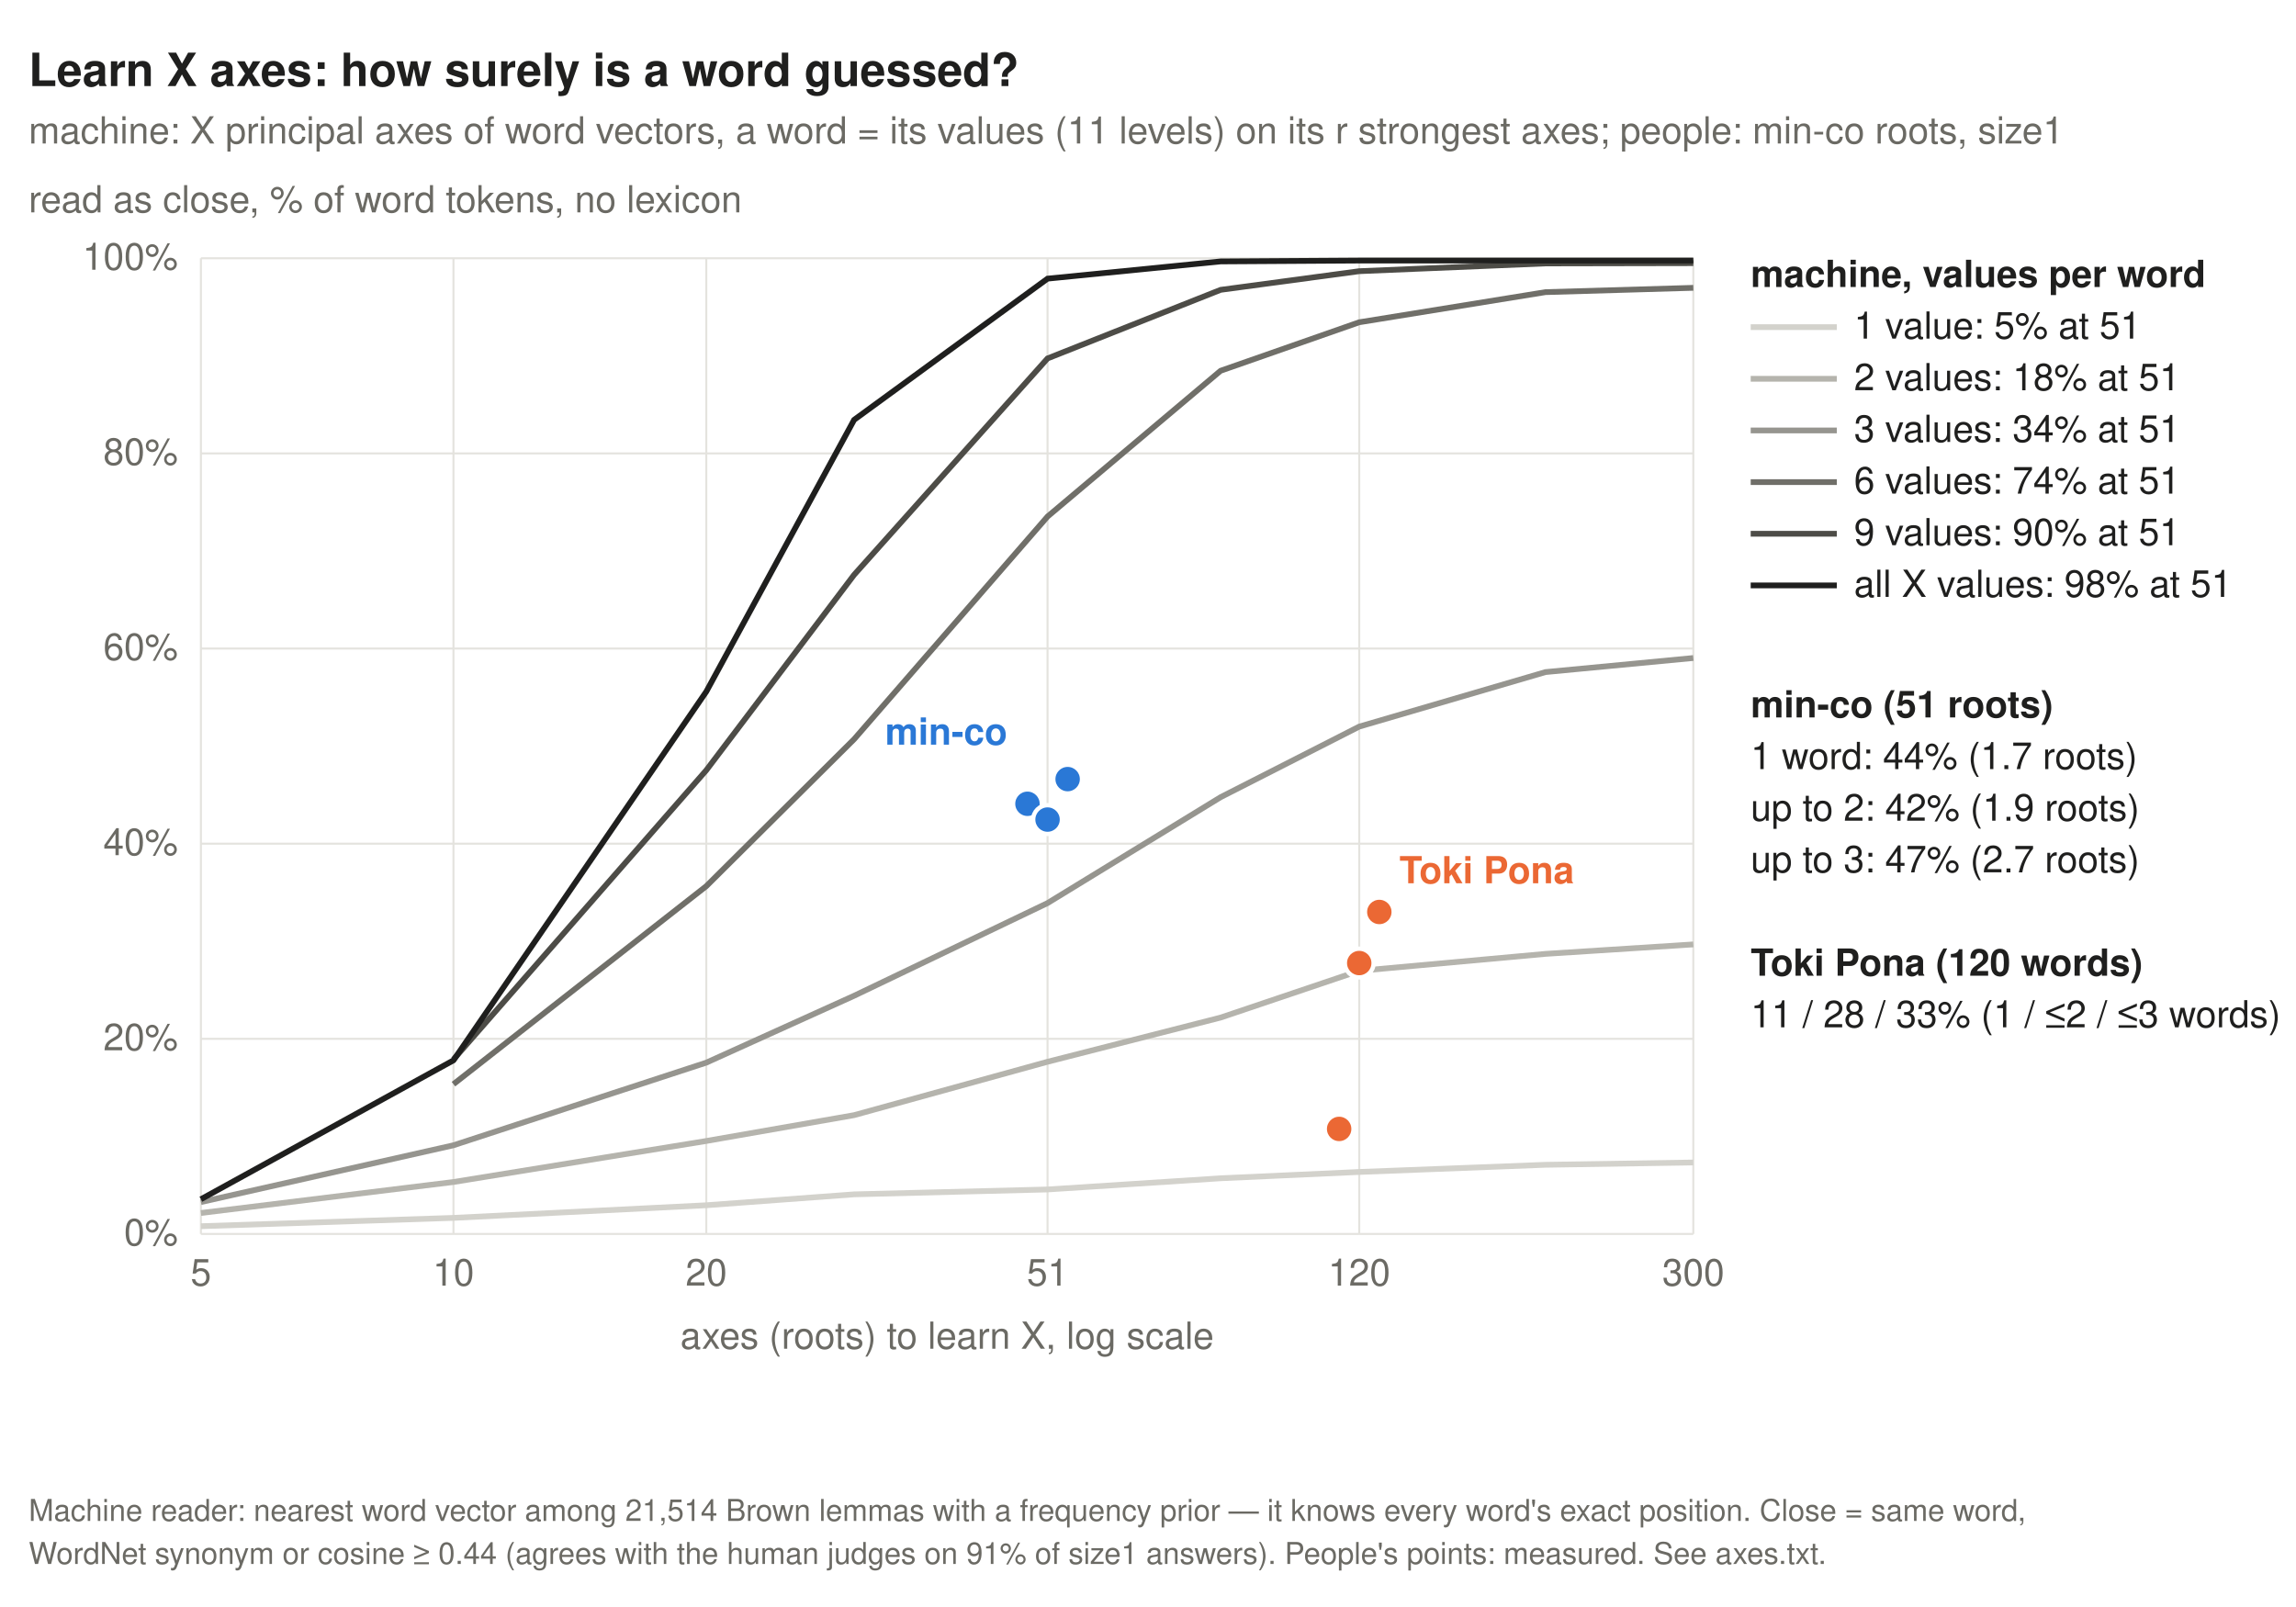
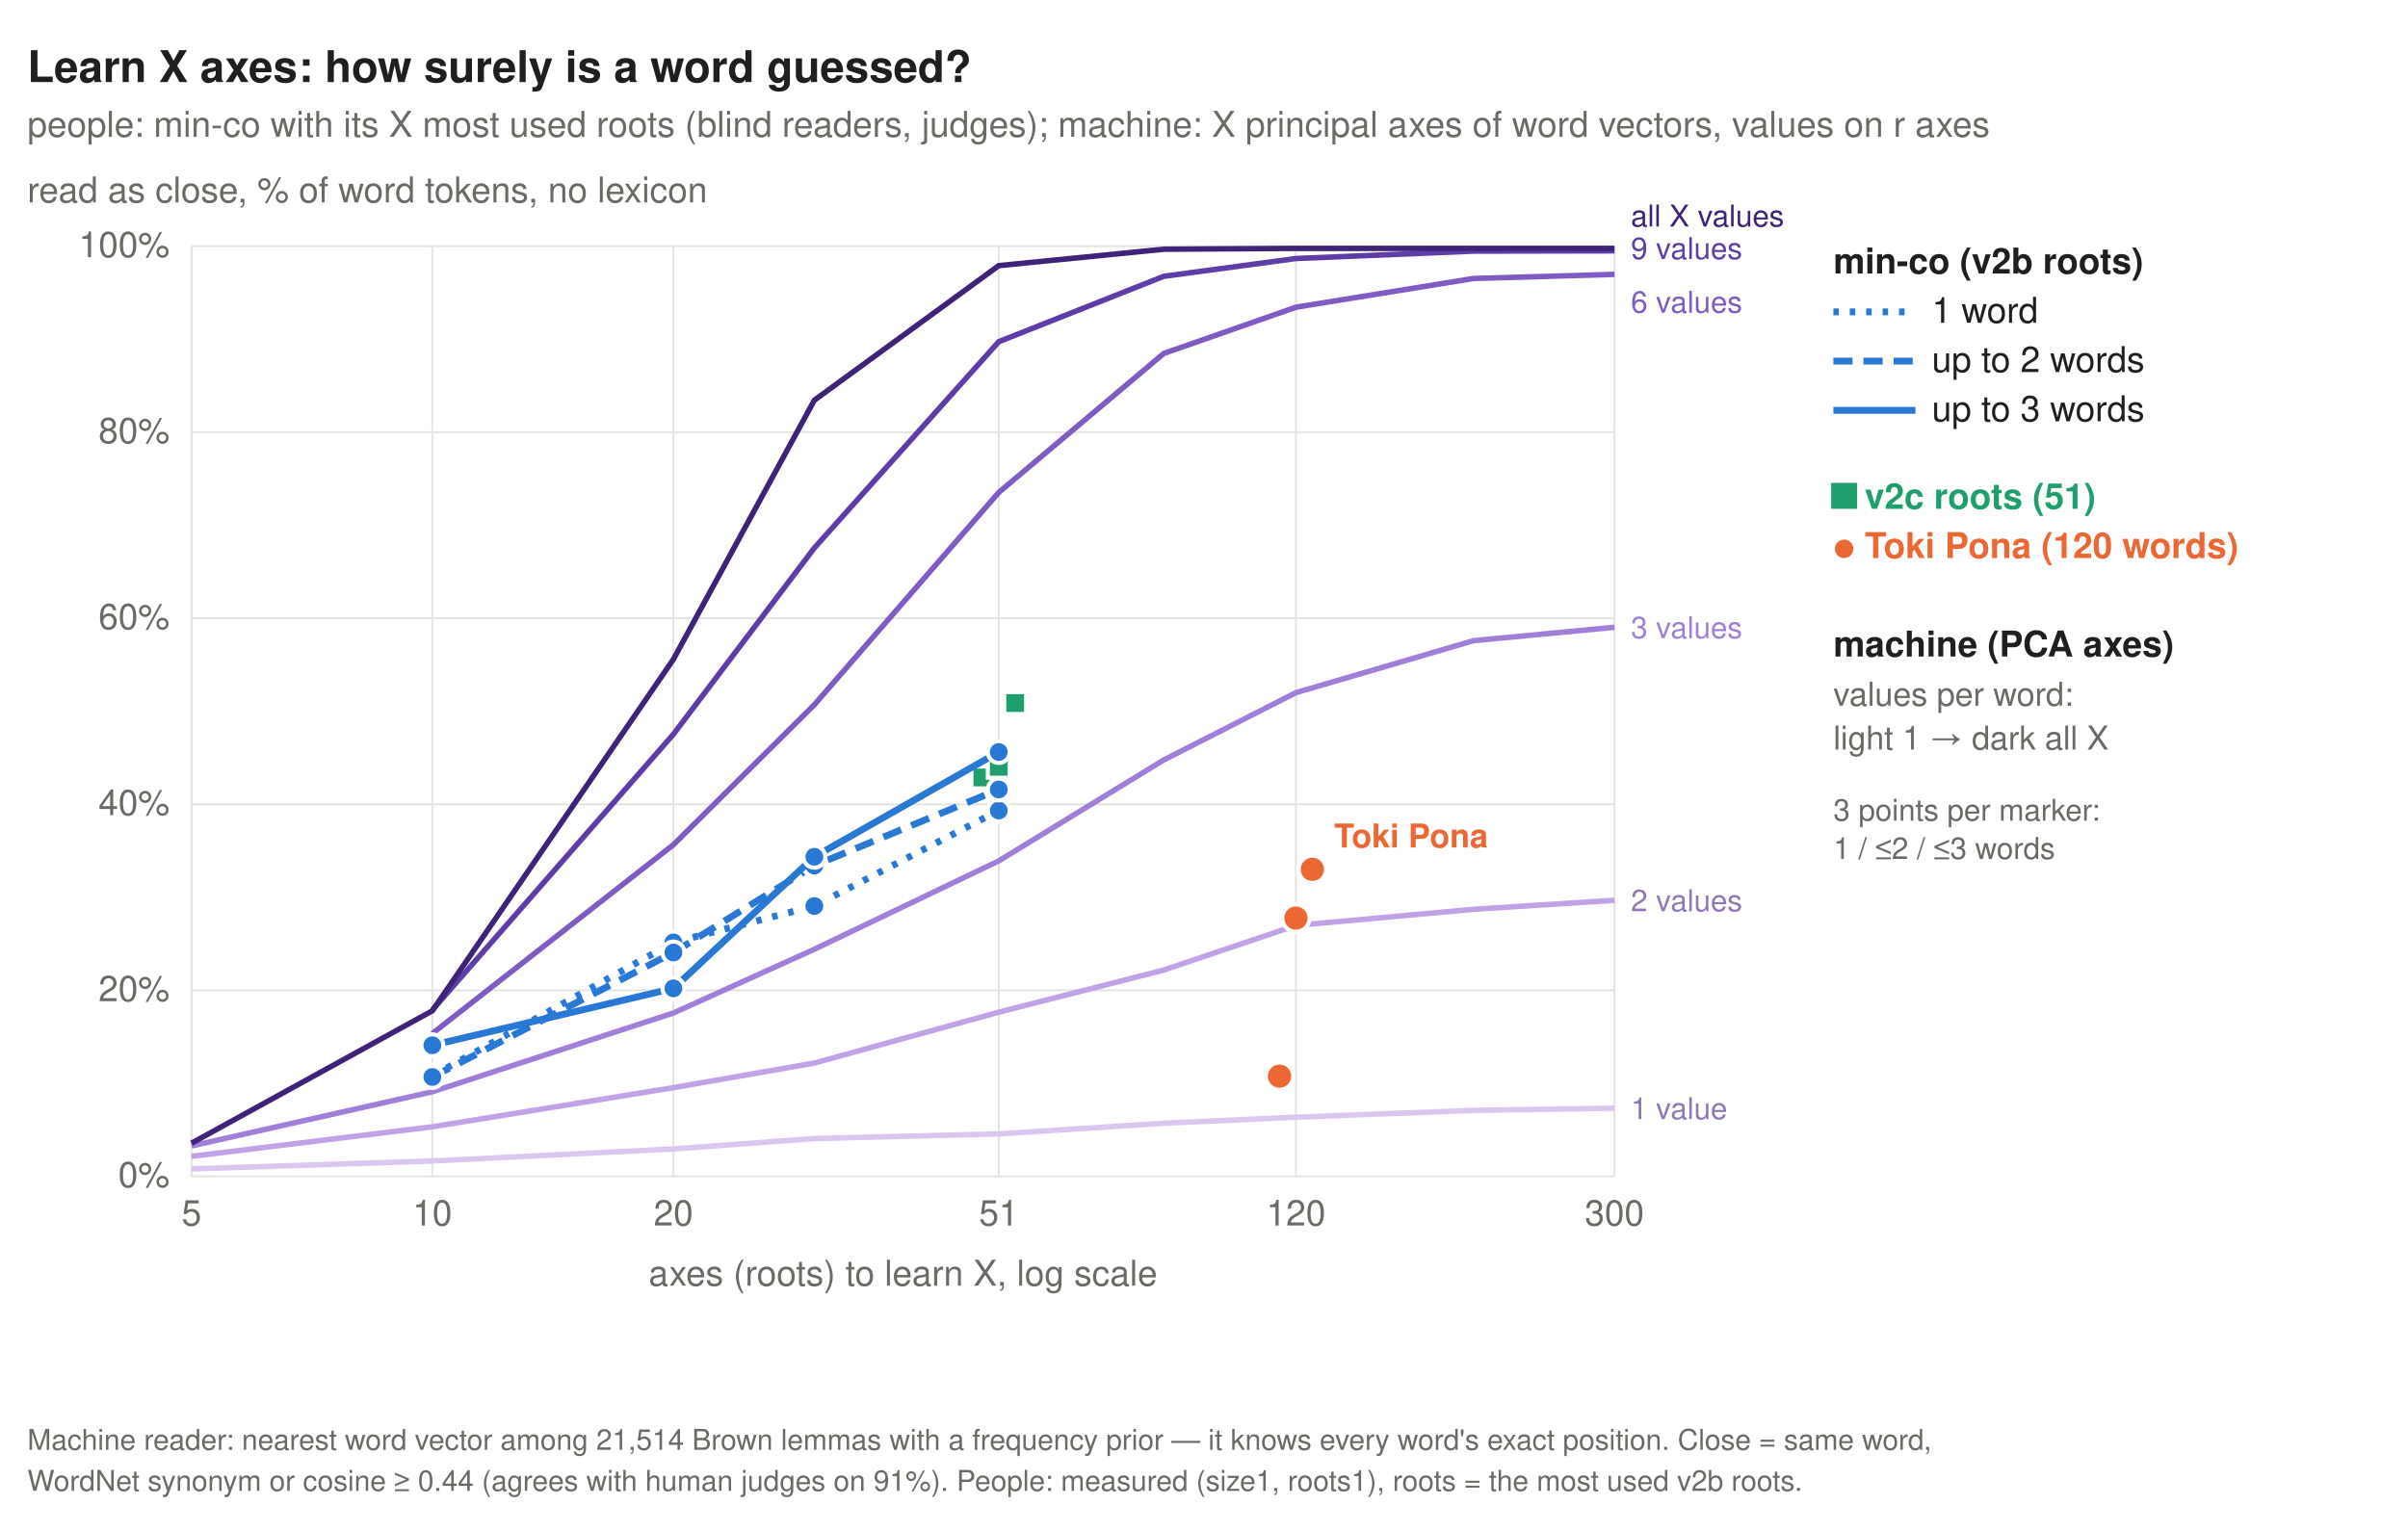
- <svg xmlns="http://www.w3.org/2000/svg" width="800" height="560" viewBox="0 0 800 560" font-family="Helvetica, Arial, sans-serif" font-size="13">
-   <rect width="800" height="560" fill="#ffffff" />
+ <svg xmlns="http://www.w3.org/2000/svg" width="880" height="560" viewBox="0 0 880 560" font-family="Helvetica, Arial, sans-serif" font-size="13">
+   <rect width="880" height="560" fill="#ffffff" />
  <text x="10.0" y="30.0" fill="#1f1f1e" text-anchor="start" font-size="16" font-weight="bold">Learn X axes: how surely is a word guessed?</text>
-   <text x="10.0" y="50.0" fill="#6b6a64" text-anchor="start" font-size="13" font-weight="normal">machine: X principal axes of word vectors, a word = its values (11 levels) on its r strongest axes; people: min-co roots, size1</text>
+   <text x="10.0" y="50.0" fill="#6b6a64" text-anchor="start" font-size="13" font-weight="normal">people: min-co with its X most used roots (blind readers, judges); machine: X principal axes of word vectors, values on r axes</text>
  <text x="10.0" y="74.0" fill="#6b6a64" text-anchor="start" font-size="13" font-weight="normal">read as close, % of word tokens, no lexicon</text>
  <line x1="70" x2="590" y1="430.0" y2="430.0" stroke="#e4e3de" stroke-width="0.7" />
  <text x="62.0" y="434.0" fill="#6b6a64" text-anchor="end" font-size="13" font-weight="normal">0%</text>
  <line x1="70" x2="590" y1="362.0" y2="362.0" stroke="#e4e3de" stroke-width="0.7" />
  <text x="62.0" y="366.0" fill="#6b6a64" text-anchor="end" font-size="13" font-weight="normal">20%</text>
  <line x1="70" x2="590" y1="294.0" y2="294.0" stroke="#e4e3de" stroke-width="0.7" />
  <text x="62.0" y="298.0" fill="#6b6a64" text-anchor="end" font-size="13" font-weight="normal">40%</text>
  <line x1="70" x2="590" y1="226.0" y2="226.0" stroke="#e4e3de" stroke-width="0.7" />
  <text x="62.0" y="230.0" fill="#6b6a64" text-anchor="end" font-size="13" font-weight="normal">60%</text>
  <line x1="70" x2="590" y1="158.0" y2="158.0" stroke="#e4e3de" stroke-width="0.7" />
  <text x="62.0" y="162.0" fill="#6b6a64" text-anchor="end" font-size="13" font-weight="normal">80%</text>
  <line x1="70" x2="590" y1="90.0" y2="90.0" stroke="#e4e3de" stroke-width="0.7" />
  <text x="62.0" y="94.0" fill="#6b6a64" text-anchor="end" font-size="13" font-weight="normal">100%</text>
  <line x1="70.0" x2="70.0" y1="90" y2="430" stroke="#e4e3de" stroke-width="0.7" />
  <text x="70.0" y="448.0" fill="#6b6a64" text-anchor="middle" font-size="13" font-weight="normal">5</text>
  <line x1="158.0" x2="158.0" y1="90" y2="430" stroke="#e4e3de" stroke-width="0.7" />
  <text x="158.0" y="448.0" fill="#6b6a64" text-anchor="middle" font-size="13" font-weight="normal">10</text>
  <line x1="246.1" x2="246.1" y1="90" y2="430" stroke="#e4e3de" stroke-width="0.7" />
  <text x="246.1" y="448.0" fill="#6b6a64" text-anchor="middle" font-size="13" font-weight="normal">20</text>
  <line x1="365.0" x2="365.0" y1="90" y2="430" stroke="#e4e3de" stroke-width="0.7" />
  <text x="365.0" y="448.0" fill="#6b6a64" text-anchor="middle" font-size="13" font-weight="normal">51</text>
  <line x1="473.6" x2="473.6" y1="90" y2="430" stroke="#e4e3de" stroke-width="0.7" />
  <text x="473.6" y="448.0" fill="#6b6a64" text-anchor="middle" font-size="13" font-weight="normal">120</text>
  <line x1="590.0" x2="590.0" y1="90" y2="430" stroke="#e4e3de" stroke-width="0.7" />
  <text x="590.0" y="448.0" fill="#6b6a64" text-anchor="middle" font-size="13" font-weight="normal">300</text>
  <text x="330.0" y="470.0" fill="#6b6a64" text-anchor="middle" font-size="13" font-weight="normal">axes (roots) to learn X, log scale</text>
-   <polyline points="70.0,427.3 158.0,424.4 246.1,420.0 297.6,416.2 365.0,414.5 425.3,410.6 473.6,408.4 538.5,405.9 590.0,405.1" fill="none" stroke="#d3d2cc" stroke-width="2" />
-   <polyline points="70.0,422.7 158.0,411.9 246.1,397.6 297.6,388.6 365.0,370.0 425.3,354.6 473.6,338.3 538.5,332.4 590.0,329.1" fill="none" stroke="#b5b4ad" stroke-width="2" />
-   <polyline points="70.0,418.9 158.0,399.1 246.1,370.3 297.6,347.0 365.0,314.7 425.3,277.8 473.6,253.2 538.5,234.2 590.0,229.3" fill="none" stroke="#96958f" stroke-width="2" />
-   <polyline points="158.0,377.8 246.1,308.8 297.6,257.6 365.0,180.0 425.3,129.2 473.6,112.3 538.5,101.8 590.0,100.3" fill="none" stroke="#706f69" stroke-width="2" />
-   <polyline points="158.0,369.2 246.1,268.4 297.6,200.3 365.0,124.9 425.3,101.0 473.6,94.5 538.5,91.8 590.0,91.7" fill="none" stroke="#4d4c47" stroke-width="2" />
-   <polyline points="70.0,417.9 158.0,369.5 246.1,241.0 297.6,146.3 365.0,97.1 425.3,91.1 473.6,90.8 538.5,90.8 590.0,90.8" fill="none" stroke="#1f1f1e" stroke-width="2" />
-   <circle cx="358.0" cy="280.1" r="5" fill="#2a78d6" stroke="#fff" stroke-width="1.5" />
-   <circle cx="466.6" cy="393.4" r="5" fill="#eb6834" stroke="#fff" stroke-width="1.5" />
-   <circle cx="365.0" cy="285.6" r="5" fill="#2a78d6" stroke="#fff" stroke-width="1.5" />
+   <polyline points="70.0,427.3 158.0,424.4 246.1,420.0 297.6,416.2 365.0,414.5 425.3,410.6 473.6,408.4 538.5,405.9 590.0,405.1" fill="none" stroke="#d9c7f0" stroke-width="2" />
+   <text x="596.0" y="409.1" fill="#8f78b8" text-anchor="start" font-size="11" font-weight="normal">1 value</text>
+   <polyline points="70.0,422.7 158.0,411.9 246.1,397.6 297.6,388.6 365.0,370.0 425.3,354.6 473.6,338.3 538.5,332.4 590.0,329.1" fill="none" stroke="#bfa3e6" stroke-width="2" />
+   <text x="596.0" y="333.1" fill="#8f78b8" text-anchor="start" font-size="11" font-weight="normal">2 values</text>
+   <polyline points="70.0,418.9 158.0,399.1 246.1,370.3 297.6,347.0 365.0,314.7 425.3,277.8 473.6,253.2 538.5,234.2 590.0,229.3" fill="none" stroke="#a07fd8" stroke-width="2" />
+   <text x="596.0" y="233.3" fill="#a07fd8" text-anchor="start" font-size="11" font-weight="normal">3 values</text>
+   <polyline points="158.0,377.8 246.1,308.8 297.6,257.6 365.0,180.0 425.3,129.2 473.6,112.3 538.5,101.8 590.0,100.3" fill="none" stroke="#7f5bc4" stroke-width="2" />
+   <text x="596.0" y="114.3" fill="#7f5bc4" text-anchor="start" font-size="11" font-weight="normal">6 values</text>
+   <polyline points="158.0,369.2 246.1,268.4 297.6,200.3 365.0,124.9 425.3,101.0 473.6,94.5 538.5,91.8 590.0,91.7" fill="none" stroke="#5f3da8" stroke-width="2" />
+   <text x="596.0" y="94.7" fill="#5f3da8" text-anchor="start" font-size="11" font-weight="normal">9 values</text>
+   <polyline points="70.0,417.9 158.0,369.5 246.1,241.0 297.6,146.3 365.0,97.1 425.3,91.1 473.6,90.8 538.5,90.8 590.0,90.8" fill="none" stroke="#3e2378" stroke-width="2" />
+   <text x="596.0" y="82.8" fill="#3e2378" text-anchor="start" font-size="11" font-weight="normal">all X values</text>
+   <polyline points="158.0,393.3 246.1,344.5 297.6,331.2 365.0,296.3" fill="none" stroke="#2a78d6" stroke-width="2.5" stroke-dasharray="2 4" />
+   <circle cx="158.0" cy="393.3" r="4" fill="#2a78d6" stroke="#fff" stroke-width="1.5" />
+   <circle cx="246.1" cy="344.5" r="4" fill="#2a78d6" stroke="#fff" stroke-width="1.5" />
+   <circle cx="297.6" cy="331.2" r="4" fill="#2a78d6" stroke="#fff" stroke-width="1.5" />
+   <circle cx="365.0" cy="296.3" r="4" fill="#2a78d6" stroke="#fff" stroke-width="1.5" />
+   <rect x="355.0" y="280.2" width="8" height="8" fill="#1f9e6e" stroke="#fff" stroke-width="1.5" />
+   <circle cx="467.6" cy="393.4" r="5" fill="#eb6834" stroke="#fff" stroke-width="1.5" />
+   <polyline points="158.0,393.7 246.1,348.2 297.6,316.4 365.0,288.6" fill="none" stroke="#2a78d6" stroke-width="2.5" stroke-dasharray="7 4" />
+   <circle cx="158.0" cy="393.7" r="4" fill="#2a78d6" stroke="#fff" stroke-width="1.5" />
+   <circle cx="246.1" cy="348.2" r="4" fill="#2a78d6" stroke="#fff" stroke-width="1.5" />
+   <circle cx="297.6" cy="316.4" r="4" fill="#2a78d6" stroke="#fff" stroke-width="1.5" />
+   <circle cx="365.0" cy="288.6" r="4" fill="#2a78d6" stroke="#fff" stroke-width="1.5" />
+   <rect x="361.0" y="276.3" width="8" height="8" fill="#1f9e6e" stroke="#fff" stroke-width="1.5" />
  <circle cx="473.6" cy="335.6" r="5" fill="#eb6834" stroke="#fff" stroke-width="1.5" />
-   <circle cx="372.0" cy="271.5" r="5" fill="#2a78d6" stroke="#fff" stroke-width="1.5" />
-   <circle cx="480.6" cy="317.8" r="5" fill="#eb6834" stroke="#fff" stroke-width="1.5" />
-   <text x="351.0" y="259.5" fill="#2a78d6" text-anchor="end" font-size="13" font-weight="bold">min-co</text>
-   <text x="487.6" y="307.8" fill="#eb6834" text-anchor="start" font-size="13" font-weight="bold">Toki Pona</text>
-   <text x="610.0" y="100.0" fill="#1f1f1e" text-anchor="start" font-size="13" font-weight="bold">machine, values per word</text>
-   <line x1="610" x2="640" y1="114" y2="114" stroke="#d3d2cc" stroke-width="2" />
-   <text x="646.0" y="118.0" fill="#1f1f1e" text-anchor="start" font-size="13" font-weight="normal">1 value: 5% at 51</text>
-   <line x1="610" x2="640" y1="132" y2="132" stroke="#b5b4ad" stroke-width="2" />
-   <text x="646.0" y="136.0" fill="#1f1f1e" text-anchor="start" font-size="13" font-weight="normal">2 values: 18% at 51</text>
-   <line x1="610" x2="640" y1="150" y2="150" stroke="#96958f" stroke-width="2" />
-   <text x="646.0" y="154.0" fill="#1f1f1e" text-anchor="start" font-size="13" font-weight="normal">3 values: 34% at 51</text>
-   <line x1="610" x2="640" y1="168" y2="168" stroke="#706f69" stroke-width="2" />
-   <text x="646.0" y="172.0" fill="#1f1f1e" text-anchor="start" font-size="13" font-weight="normal">6 values: 74% at 51</text>
-   <line x1="610" x2="640" y1="186" y2="186" stroke="#4d4c47" stroke-width="2" />
-   <text x="646.0" y="190.0" fill="#1f1f1e" text-anchor="start" font-size="13" font-weight="normal">9 values: 90% at 51</text>
-   <line x1="610" x2="640" y1="204" y2="204" stroke="#1f1f1e" stroke-width="2" />
-   <text x="646.0" y="208.0" fill="#1f1f1e" text-anchor="start" font-size="13" font-weight="normal">all X values: 98% at 51</text>
-   <text x="610.0" y="250.0" fill="#1f1f1e" text-anchor="start" font-size="13" font-weight="bold">min-co (51 roots)</text>
-   <text x="610.0" y="268.0" fill="#1f1f1e" text-anchor="start" font-size="13" font-weight="normal">1 word: 44% (1.7 roots)</text>
-   <text x="610.0" y="286.0" fill="#1f1f1e" text-anchor="start" font-size="13" font-weight="normal">up to 2: 42% (1.9 roots)</text>
-   <text x="610.0" y="304.0" fill="#1f1f1e" text-anchor="start" font-size="13" font-weight="normal">up to 3: 47% (2.7 roots)</text>
-   <text x="610.0" y="340.0" fill="#1f1f1e" text-anchor="start" font-size="13" font-weight="bold">Toki Pona (120 words)</text>
-   <text x="610.0" y="358.0" fill="#1f1f1e" text-anchor="start" font-size="13" font-weight="normal">11 / 28 / 33% (1 / ≤2 / ≤3 words)</text>
+   <polyline points="158.0,382.1 246.1,361.3 297.6,313.2 365.0,274.9" fill="none" stroke="#2a78d6" stroke-width="2.5" />
+   <circle cx="158.0" cy="382.1" r="4" fill="#2a78d6" stroke="#fff" stroke-width="1.5" />
+   <circle cx="246.1" cy="361.3" r="4" fill="#2a78d6" stroke="#fff" stroke-width="1.5" />
+   <circle cx="297.6" cy="313.2" r="4" fill="#2a78d6" stroke="#fff" stroke-width="1.5" />
+   <circle cx="365.0" cy="274.9" r="4" fill="#2a78d6" stroke="#fff" stroke-width="1.5" />
+   <rect x="367.0" y="253.0" width="8" height="8" fill="#1f9e6e" stroke="#fff" stroke-width="1.5" />
+   <circle cx="479.6" cy="317.8" r="5" fill="#eb6834" stroke="#fff" stroke-width="1.5" />
+   <text x="487.6" y="309.8" fill="#eb6834" text-anchor="start" font-size="12" font-weight="bold">Toki Pona</text>
+   <text x="670.0" y="100.0" fill="#1f1f1e" text-anchor="start" font-size="13" font-weight="bold">min-co (v2b roots)</text>
+   <line x1="670" x2="700" y1="114" y2="114" stroke="#2a78d6" stroke-width="2.5" stroke-dasharray="2 4" />
+   <text x="706.0" y="118.0" fill="#1f1f1e" text-anchor="start" font-size="13" font-weight="normal">1 word</text>
+   <line x1="670" x2="700" y1="132" y2="132" stroke="#2a78d6" stroke-width="2.5" stroke-dasharray="7 4" />
+   <text x="706.0" y="136.0" fill="#1f1f1e" text-anchor="start" font-size="13" font-weight="normal">up to 2 words</text>
+   <line x1="670" x2="700" y1="150" y2="150" stroke="#2a78d6" stroke-width="2.5" />
+   <text x="706.0" y="154.0" fill="#1f1f1e" text-anchor="start" font-size="13" font-weight="normal">up to 3 words</text>
+   <text x="670.0" y="186.0" fill="#1f9e6e" text-anchor="start" font-size="13" font-weight="bold">■ v2c roots (51)</text>
+   <text x="670.0" y="204.0" fill="#eb6834" text-anchor="start" font-size="13" font-weight="bold">● Toki Pona (120 words)</text>
+   <text x="670.0" y="240.0" fill="#1f1f1e" text-anchor="start" font-size="13" font-weight="bold">machine (PCA axes)</text>
+   <text x="670.0" y="258.0" fill="#6b6a64" text-anchor="start" font-size="12" font-weight="normal">values per word:</text>
+   <text x="670.0" y="274.0" fill="#6b6a64" text-anchor="start" font-size="12" font-weight="normal">light 1 → dark all X</text>
+   <text x="670.0" y="300.0" fill="#6b6a64" text-anchor="start" font-size="11" font-weight="normal">3 points per marker:</text>
+   <text x="670.0" y="314.0" fill="#6b6a64" text-anchor="start" font-size="11" font-weight="normal">1 / ≤2 / ≤3 words</text>
  <text x="10.0" y="530.0" fill="#6b6a64" text-anchor="start" font-size="10.5" font-weight="normal">Machine reader: nearest word vector among 21,514 Brown lemmas with a frequency prior — it knows every word's exact position. Close = same word,</text>
-   <text x="10.0" y="545.0" fill="#6b6a64" text-anchor="start" font-size="10.5" font-weight="normal">WordNet synonym or cosine ≥ 0.44 (agrees with the human judges on 91% of size1 answers). People's points: measured. See axes.txt.</text>
+   <text x="10.0" y="545.0" fill="#6b6a64" text-anchor="start" font-size="10.5" font-weight="normal">WordNet synonym or cosine ≥ 0.44 (agrees with human judges on 91%). People: measured (size1, roots1), roots = the most used v2b roots.</text>
</svg>
